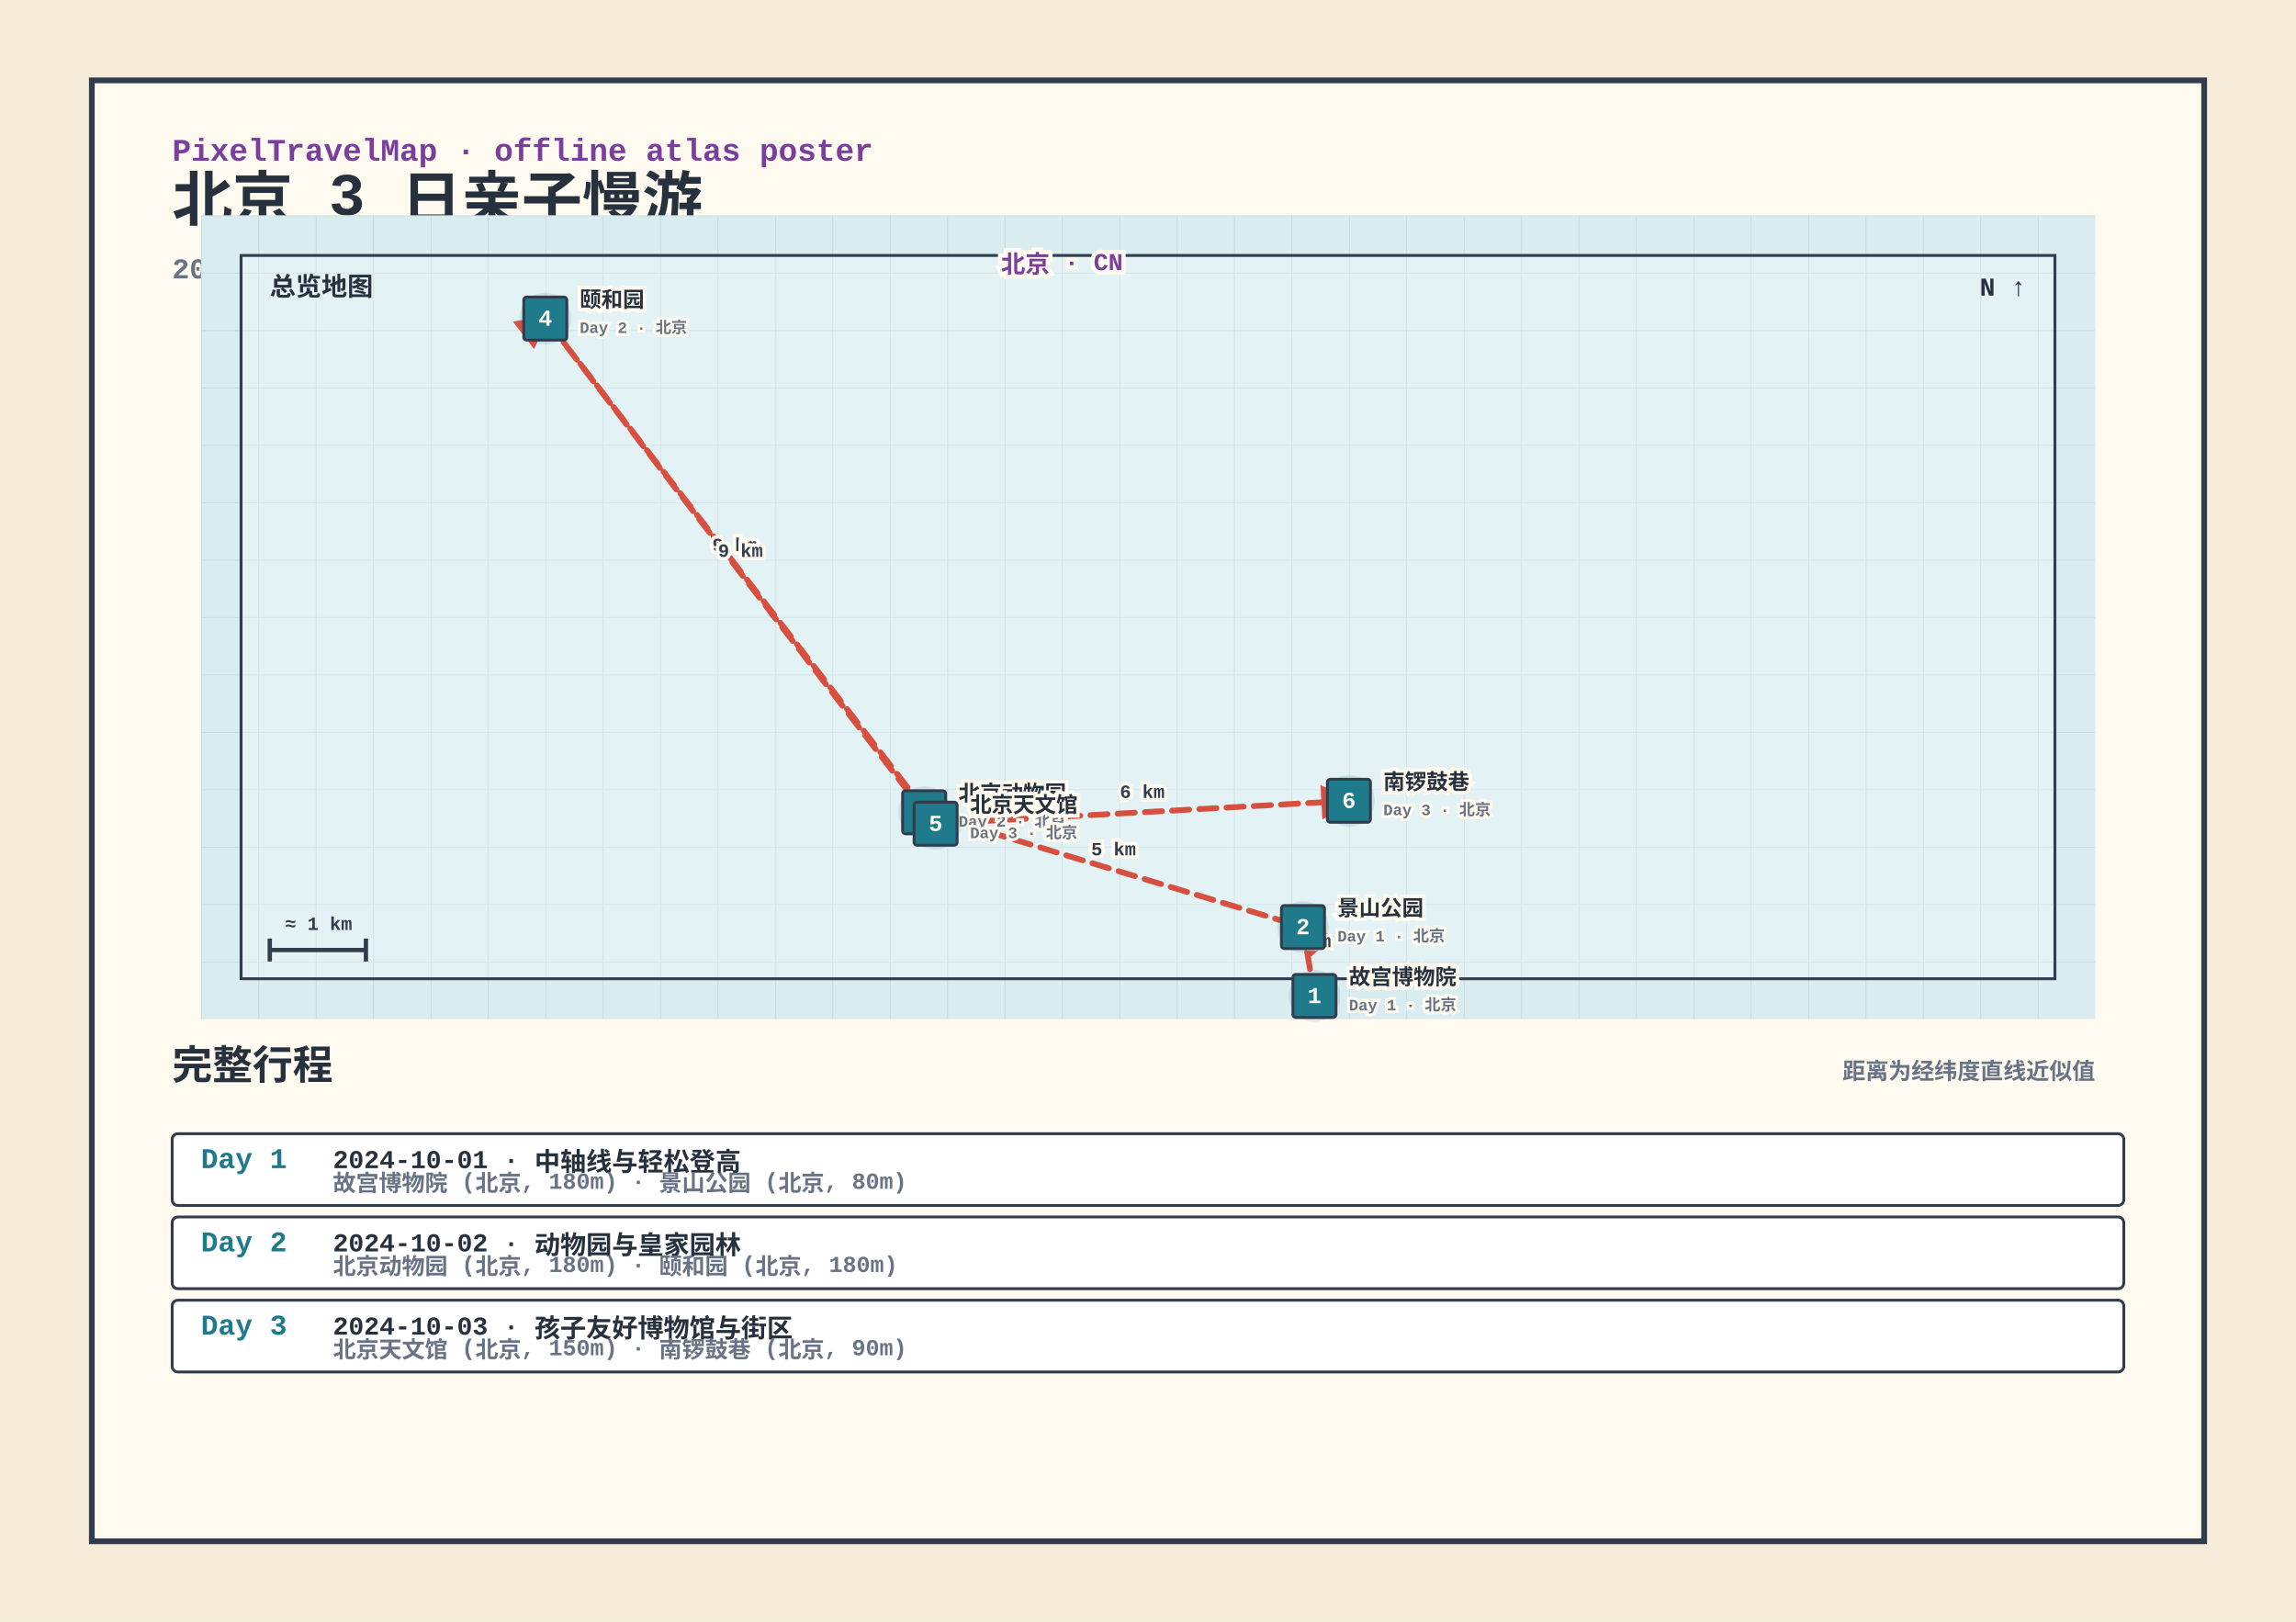
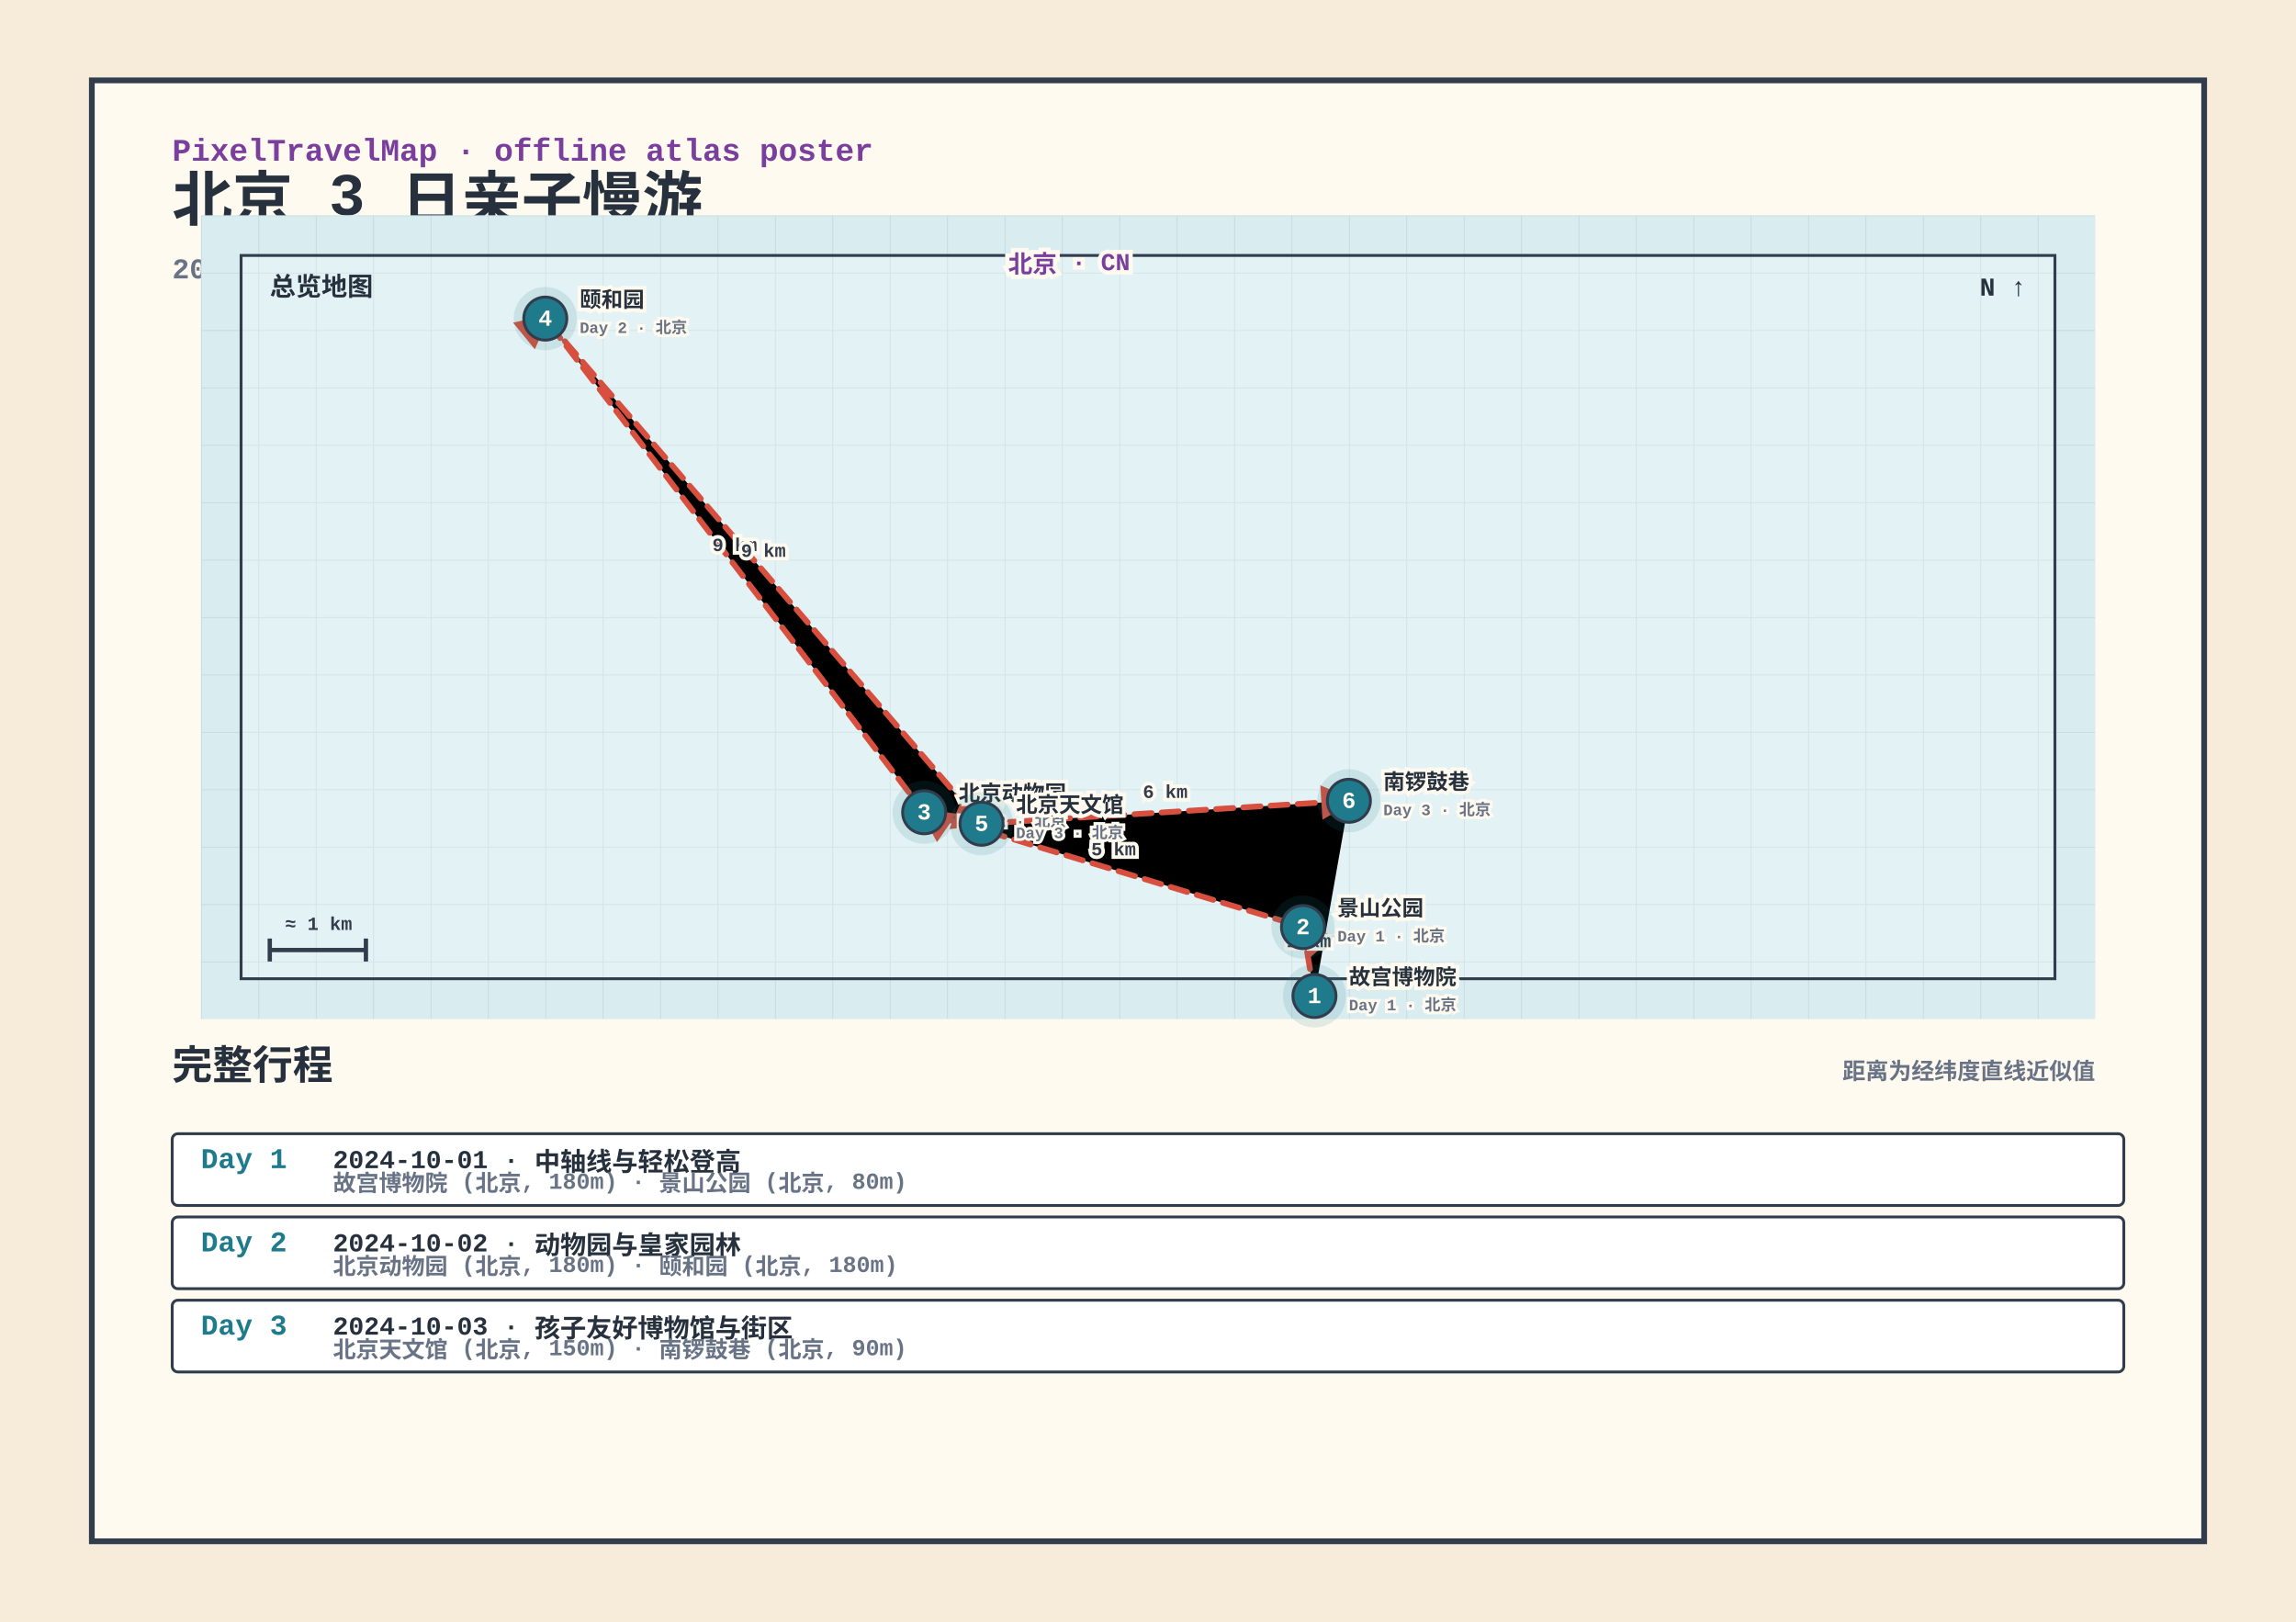
<svg xmlns="http://www.w3.org/2000/svg" id="pixel-travel-poster" width="1600" height="1130" viewBox="0 0 1600 1130" role="img" aria-label="北京 3 日亲子慢游 poster">
  <defs>
    <pattern id="atlas-grid" width="40" height="40" patternUnits="userSpaceOnUse">
      <path d="M 40 0 L 0 0 0 40" fill="none" stroke="rgba(49,61,76,0.12)" stroke-width="1" />
    </pattern>
    <marker id="route-arrow" viewBox="0 0 10 10" refX="8" refY="5" markerWidth="6" markerHeight="6" orient="auto-start-reverse">
      <path d="M 0 0 L 10 5 L 0 10 z" class="arrow-head" />
    </marker>
  </defs>
  <style>
    .poster-bg { fill: #f6ecd9; }
    .poster-frame { fill: #fffaf0; stroke: #313d4c; stroke-width: 4; }
    .poster-kicker { fill: #7a3e9d; font: 700 22px "Courier New", monospace; }
    .poster-title { fill: #26313d; font: 700 42px "Courier New", monospace; }
    .poster-meta { fill: #697386; font: 700 20px "Courier New", monospace; }
    .section-title { fill: #26313d; font: 700 28px "Courier New", monospace; }
    .distance-note { fill: #697386; font: 700 16px "Courier New", monospace; }
    .atlas-water { fill: #d9edf0; }
    .atlas-frame-inner { fill: rgba(255,255,255,0.25); stroke: #313d4c; stroke-width: 2; }
    .map-title, .north { fill: #26313d; font: 700 18px "Courier New", monospace; }
    .route { fill: none; stroke: #d64f3f; stroke-width: 4; stroke-linejoin: round; stroke-linecap: round; stroke-dasharray: 12 7; }
    .arrow-head { fill: #d64f3f; }
    .distance-label { paint-order: stroke; stroke: #fffaf0; stroke-width: 5; fill: #313d4c; font: 700 13px "Courier New", monospace; }
    .city-label { paint-order: stroke; stroke: #fffaf0; stroke-width: 6; fill: #7a3e9d; font: 700 17px "Courier New", monospace; }
    .marker-halo { fill: rgba(31,122,140,0.14); }
    .marker-box { fill: #1f7a8c; stroke: #313d4c; stroke-width: 2; }
    .marker-num { fill: #fffaf0; font: 700 16px "Courier New", monospace; }
    .poi-label { paint-order: stroke; stroke: #fffaf0; stroke-width: 5; fill: #26313d; font: 700 15px "Courier New", monospace; }
    .poi-day { paint-order: stroke; stroke: #fffaf0; stroke-width: 4; fill: #697386; font: 700 11px "Courier New", monospace; }
    .scale-bar line { stroke: #313d4c; stroke-width: 3; }
    .scale-bar text { fill: #313d4c; font: 700 13px "Courier New", monospace; }
    .poster-day rect { fill: #ffffff; stroke: #313d4c; stroke-width: 2; }
    .poster-day-num { fill: #1f7a8c; font: 700 20px "Courier New", monospace; }
    .poster-day-title { fill: #26313d; font: 700 18px "Courier New", monospace; }
    .poster-day-stops { fill: #697386; font: 700 16px "Courier New", monospace; }
</style>
  <rect width="1600" height="1130" class="poster-bg" />
  <rect x="64" y="56" width="1472" height="1018" class="poster-frame" />
  <text x="120" y="112" class="poster-kicker">PixelTravelMap · offline atlas poster</text>
  <text x="120" y="154" class="poster-title">北京 3 日亲子慢游</text>
  <text x="120" y="194" class="poster-meta">2024-10-01 - 2024-10-03 · 3 days · 1 cities · 6 stops · 29 km straight-line route</text>
  <g transform="translate(140,150)">
    <g class="poster-map-view">
      <rect width="1320" height="560" class="atlas-water" />
      <rect width="1320" height="560" fill="url(#atlas-grid)" />
      <rect x="28" y="28" width="1264" height="504" class="atlas-frame-inner" />
      <text x="48" y="56" class="map-title">总览地图</text>
      <text x="1272" y="56" class="north" text-anchor="end">N ↑</text>
-       <polyline class="route" points="776,544 768,496 504,416 240,72 512,424 800,408" marker-mid="url(#route-arrow)" marker-end="url(#route-arrow)" />
+       <polyline class="route-shadow" points="776,544 768,496 504,416 240,72 544,424 800,408" />
+       <polyline class="route" points="776,544 768,496 504,416 240,72 544,424 800,408" marker-mid="url(#route-arrow)" marker-end="url(#route-arrow)" />
      <text class="distance-label" x="772" y="510" text-anchor="middle">1 km</text>
      <text class="distance-label" x="636" y="446" text-anchor="middle">5 km</text>
      <text class="distance-label" x="372" y="234" text-anchor="middle">9 km</text>
-       <text class="distance-label" x="376" y="238" text-anchor="middle">9 km</text>
-       <text class="distance-label" x="656" y="406" text-anchor="middle">6 km</text>
-       <text class="city-label" x="600" y="40" text-anchor="middle">北京 · CN</text>
+       <text class="distance-label" x="392" y="238" text-anchor="middle">9 km</text>
+       <text class="distance-label" x="672" y="406" text-anchor="middle">6 km</text>
+       <text class="city-label" x="605" y="40" text-anchor="middle">北京 · CN</text>
      <g class="marker-layer" data-view="overview">
        <g class="marker marker-museum" aria-label="故宫博物院">
-           <circle class="marker-halo" cx="776" cy="544" r="18" />
-           <rect class="marker-box" x="761" y="529" width="30" height="30" rx="2" />
+           <circle class="marker-halo" cx="776" cy="544" r="22" />
+           <circle class="marker-box" cx="776" cy="544" r="15" />
          <text class="marker-num" x="776" y="549" text-anchor="middle">1</text>
          <text class="poi-label" x="800" y="536">故宫博物院</text>
          <text class="poi-day" x="800" y="554">Day 1 · 北京</text>
        </g>
        <g class="marker marker-viewpoint" aria-label="景山公园">
-           <circle class="marker-halo" cx="768" cy="496" r="18" />
-           <rect class="marker-box" x="753" y="481" width="30" height="30" rx="2" />
+           <circle class="marker-halo" cx="768" cy="496" r="22" />
+           <circle class="marker-box" cx="768" cy="496" r="15" />
          <text class="marker-num" x="768" y="501" text-anchor="middle">2</text>
          <text class="poi-label" x="792" y="488">景山公园</text>
          <text class="poi-day" x="792" y="506">Day 1 · 北京</text>
        </g>
        <g class="marker marker-experience" aria-label="北京动物园">
-           <circle class="marker-halo" cx="504" cy="416" r="18" />
-           <rect class="marker-box" x="489" y="401" width="30" height="30" rx="2" />
+           <circle class="marker-halo" cx="504" cy="416" r="22" />
+           <circle class="marker-box" cx="504" cy="416" r="15" />
          <text class="marker-num" x="504" y="421" text-anchor="middle">3</text>
          <text class="poi-label" x="528" y="408">北京动物园</text>
          <text class="poi-day" x="528" y="426">Day 2 · 北京</text>
        </g>
        <g class="marker marker-landmark" aria-label="颐和园">
-           <circle class="marker-halo" cx="240" cy="72" r="18" />
-           <rect class="marker-box" x="225" y="57" width="30" height="30" rx="2" />
+           <circle class="marker-halo" cx="240" cy="72" r="22" />
+           <circle class="marker-box" cx="240" cy="72" r="15" />
          <text class="marker-num" x="240" y="77" text-anchor="middle">4</text>
          <text class="poi-label" x="264" y="64">颐和园</text>
          <text class="poi-day" x="264" y="82">Day 2 · 北京</text>
        </g>
        <g class="marker marker-museum" aria-label="北京天文馆">
-           <circle class="marker-halo" cx="512" cy="424" r="18" />
-           <rect class="marker-box" x="497" y="409" width="30" height="30" rx="2" />
-           <text class="marker-num" x="512" y="429" text-anchor="middle">5</text>
-           <text class="poi-label" x="536" y="416">北京天文馆</text>
-           <text class="poi-day" x="536" y="434">Day 3 · 北京</text>
+           <circle class="marker-halo" cx="544" cy="424" r="22" />
+           <circle class="marker-box" cx="544" cy="424" r="15" />
+           <text class="marker-num" x="544" y="429" text-anchor="middle">5</text>
+           <text class="poi-label" x="568" y="416">北京天文馆</text>
+           <text class="poi-day" x="568" y="434">Day 3 · 北京</text>
        </g>
        <g class="marker marker-experience" aria-label="南锣鼓巷">
-           <circle class="marker-halo" cx="800" cy="408" r="18" />
-           <rect class="marker-box" x="785" y="393" width="30" height="30" rx="2" />
+           <circle class="marker-halo" cx="800" cy="408" r="22" />
+           <circle class="marker-box" cx="800" cy="408" r="15" />
          <text class="marker-num" x="800" y="413" text-anchor="middle">6</text>
          <text class="poi-label" x="824" y="400">南锣鼓巷</text>
          <text class="poi-day" x="824" y="418">Day 3 · 北京</text>
        </g>
      </g>
      <g class="scale-bar">
        <line x1="48" y1="512" x2="115" y2="512" />
        <line x1="48" y1="504" x2="48" y2="520" />
        <line x1="115" y1="504" x2="115" y2="520" />
        <text x="82" y="498" text-anchor="middle">≈ 1 km</text>
      </g>
    </g>
  </g>
  <text x="120" y="752" class="section-title">完整行程</text>
  <text x="1460" y="752" class="distance-note" text-anchor="end">距离为经纬度直线近似值</text>
  <g class="poster-day" transform="translate(120,790)">
    <rect width="1360" height="50" rx="4" />
    <text x="20" y="24" class="poster-day-num">Day 1</text>
    <text x="112" y="24" class="poster-day-title">2024-10-01 · 中轴线与轻松登高</text>
    <text x="112" y="40" class="poster-day-stops">故宫博物院 (北京, 180m) · 景山公园 (北京, 80m)</text>
  </g>
  <g class="poster-day" transform="translate(120,848)">
    <rect width="1360" height="50" rx="4" />
    <text x="20" y="24" class="poster-day-num">Day 2</text>
    <text x="112" y="24" class="poster-day-title">2024-10-02 · 动物园与皇家园林</text>
    <text x="112" y="40" class="poster-day-stops">北京动物园 (北京, 180m) · 颐和园 (北京, 180m)</text>
  </g>
  <g class="poster-day" transform="translate(120,906)">
    <rect width="1360" height="50" rx="4" />
    <text x="20" y="24" class="poster-day-num">Day 3</text>
    <text x="112" y="24" class="poster-day-title">2024-10-03 · 孩子友好博物馆与街区</text>
    <text x="112" y="40" class="poster-day-stops">北京天文馆 (北京, 150m) · 南锣鼓巷 (北京, 90m)</text>
  </g>
</svg>
